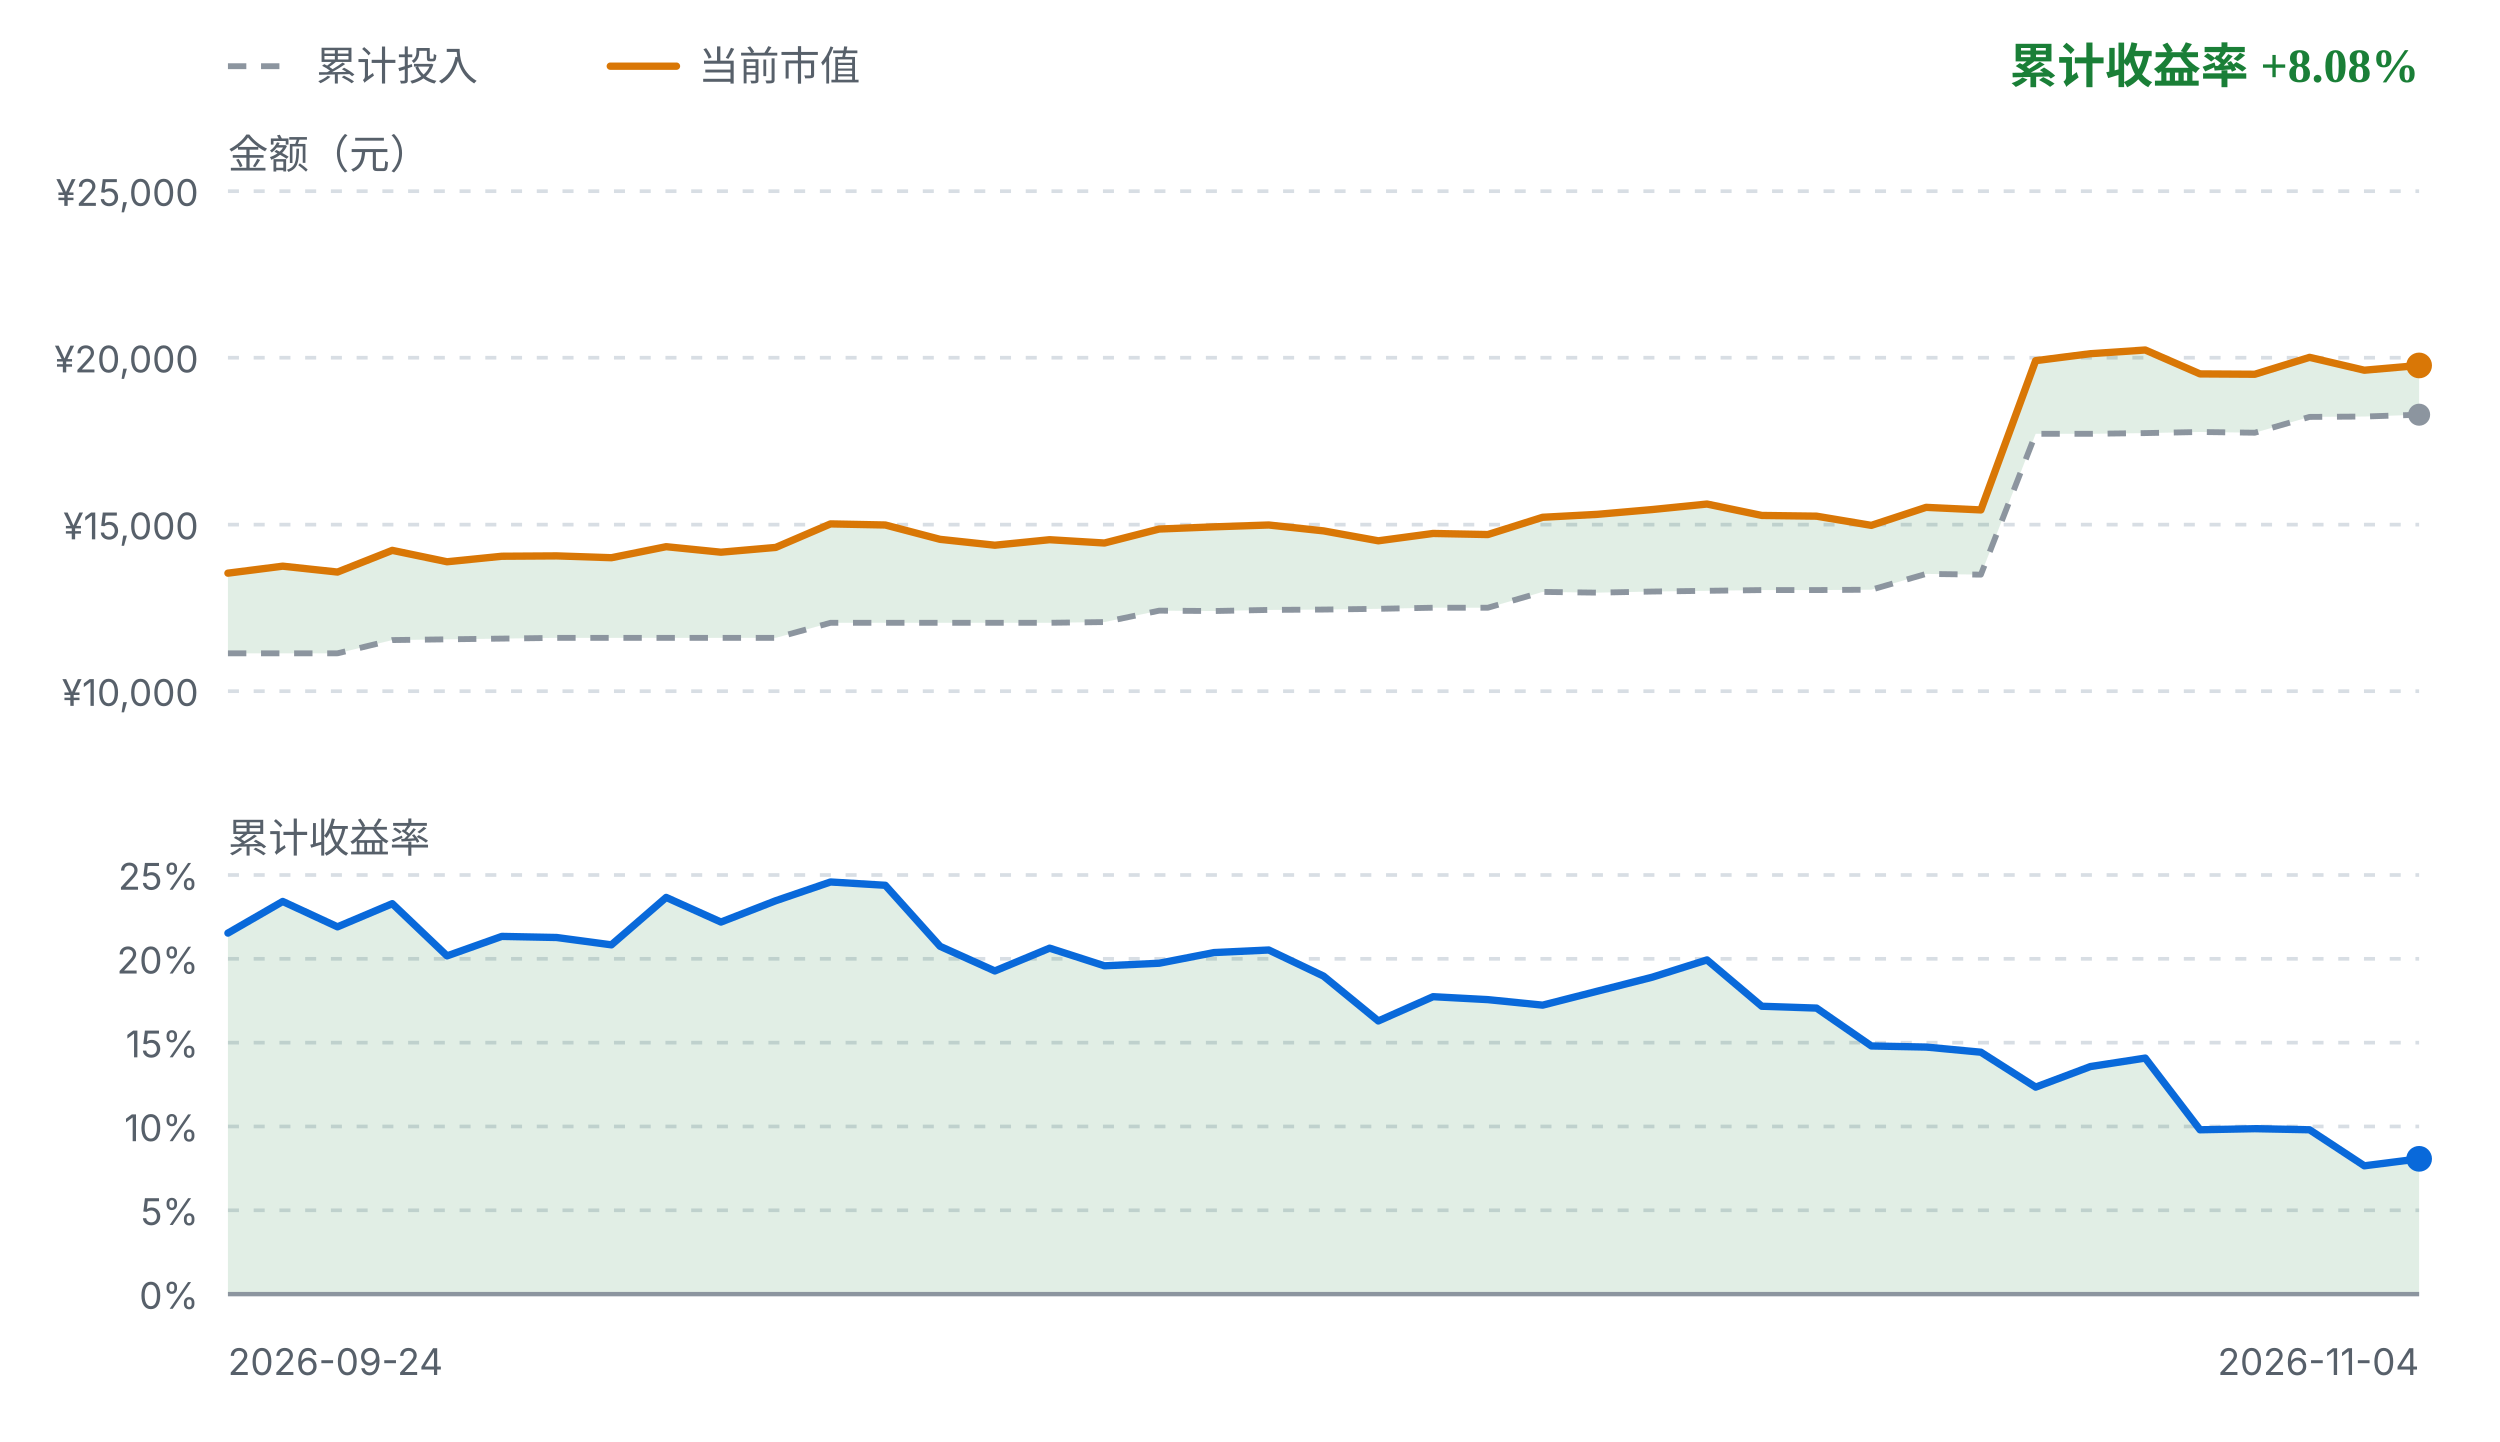
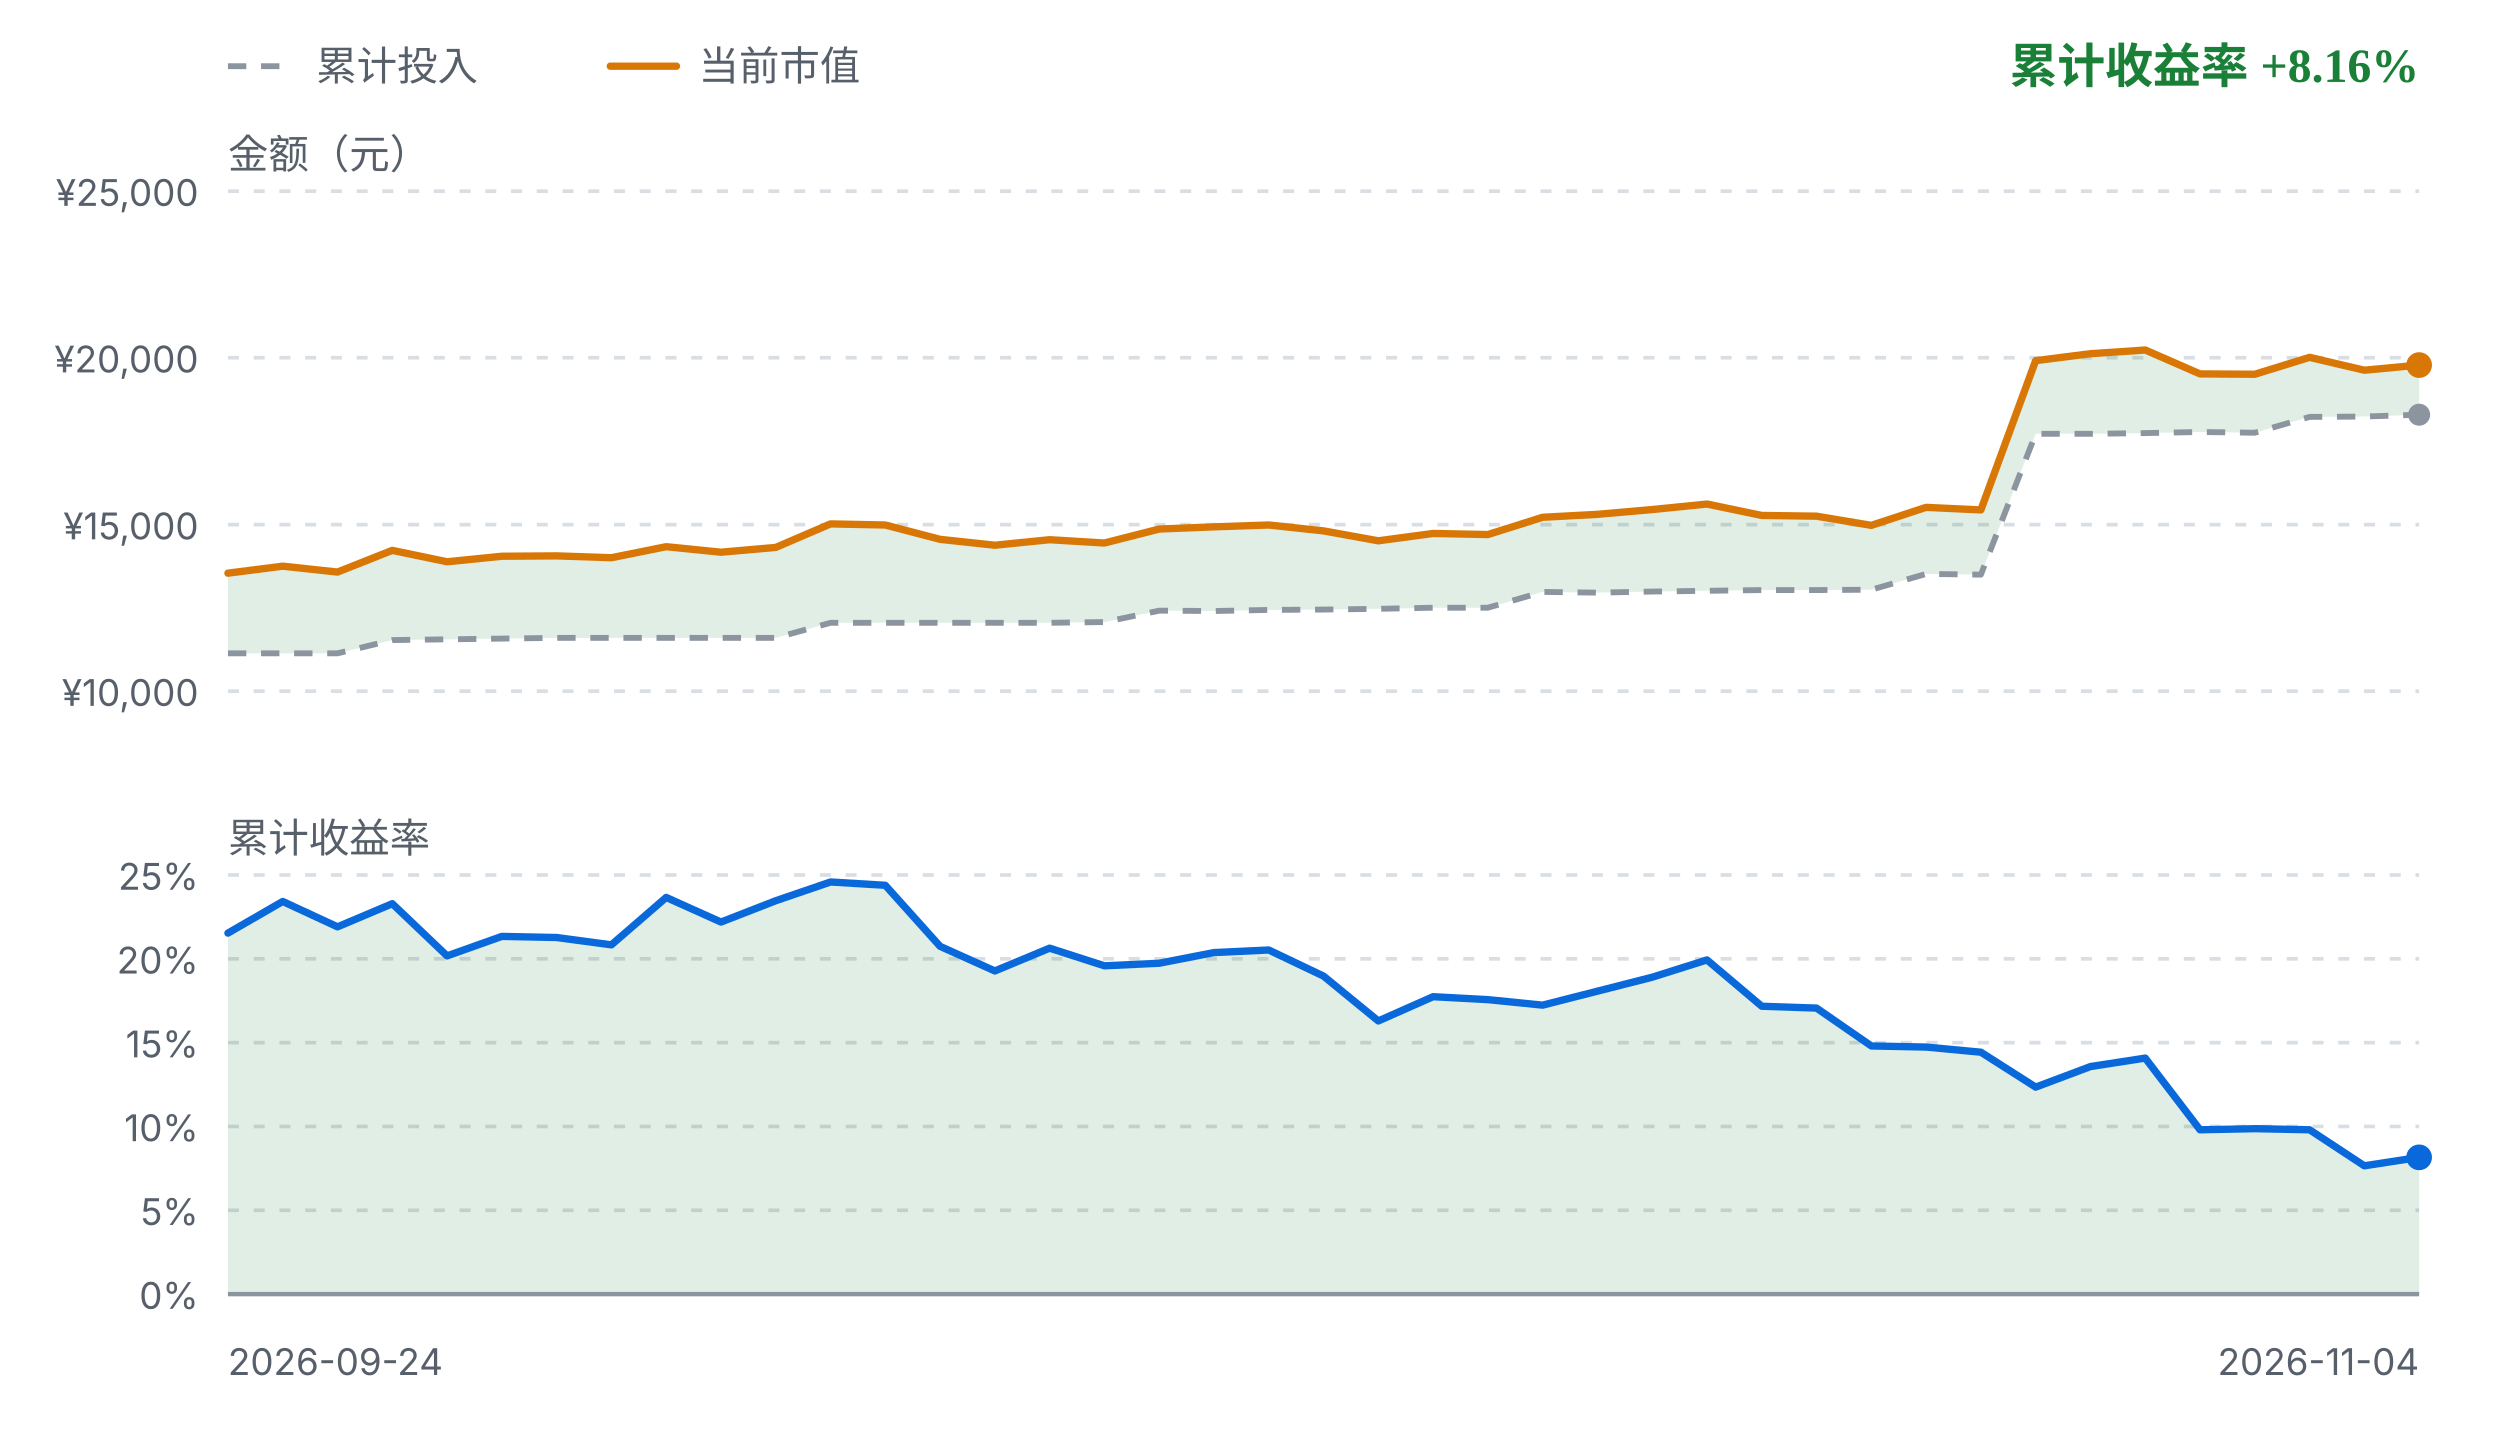
<svg xmlns="http://www.w3.org/2000/svg" viewBox="0 0 680 392" width="680" height="392" role="img" aria-label="FIRE 收益曲线">
  <style>
    .fg { fill: #1f2328; font-family: ui-sans-serif, system-ui, -apple-system, "Segoe UI", sans-serif; }
    .fg-muted { fill: #57606a; font-family: ui-sans-serif, system-ui, -apple-system, "Segoe UI", sans-serif; }
    .grid { stroke: #d8dee4; stroke-width: 1; stroke-dasharray: 3 4; }
    .zero { stroke: #8c959f; stroke-width: 1.2; }
    .basis { fill: none; stroke: #8c959f; stroke-width: 1.6; stroke-dasharray: 5 4; stroke-linejoin: round; }
    .value { fill: none; stroke: #d97706; stroke-width: 2; stroke-linejoin: round; stroke-linecap: round; }
    .rate { fill: none; stroke: #0969da; stroke-width: 2; stroke-linejoin: round; stroke-linecap: round; }
    .gap-up { fill: #1a7f37; fill-opacity: 0.13; }
    .gap-down { fill: #cf222e; fill-opacity: 0.13; }
    .rate-up { fill: #1a7f37; fill-opacity: 0.13; }
    .rate-down { fill: #cf222e; fill-opacity: 0.13; }
    .up { fill: #1a7f37; }
    .down { fill: #cf222e; }
    .dot-value { fill: #d97706; }
    .dot-basis { fill: #8c959f; }
    .dot-rate { fill: #0969da; }
    @media (prefers-color-scheme: dark) {
      .fg { fill: #e6edf3; }
      .fg-muted { fill: #8b949e; }
      .grid { stroke: #30363d; }
      .zero { stroke: #6e7681; }
      .basis { stroke: #6e7681; }
      .value { stroke: #f0b429; }
      .rate { stroke: #58a6ff; }
      .gap-up, .rate-up { fill: #3fb950; fill-opacity: 0.16; }
      .gap-down, .rate-down { fill: #f85149; fill-opacity: 0.16; }
      .up { fill: #3fb950; }
      .down { fill: #f85149; }
      .dot-value { fill: #f0b429; }
      .dot-basis { fill: #6e7681; }
      .dot-rate { fill: #58a6ff; }
    }
  </style>
  <line class="basis" x1="62" y1="18" x2="80" y2="18" />
  <text class="fg-muted" x="86" y="18" font-size="11" dominant-baseline="middle">累计投入</text>
  <line class="value" x1="166" y1="18" x2="184" y2="18" />
  <text class="fg-muted" x="190" y="18" font-size="11" dominant-baseline="middle">当前市值</text>
-   <text class="up" x="658" y="18" text-anchor="end" font-size="13" font-weight="600" dominant-baseline="middle">累计收益率 +8.08%</text>
+   <text class="up" x="658" y="18" text-anchor="end" font-size="13" font-weight="600" dominant-baseline="middle">累计收益率 +8.16%</text>
  <text class="fg-muted" x="62" y="42" font-size="11" dominant-baseline="middle">金额（元）</text>
  <line class="grid" x1="62" y1="52.0" x2="658" y2="52.0" />
  <text class="fg-muted" x="54" y="56.0" text-anchor="end" font-size="10">¥25,000</text>
  <line class="grid" x1="62" y1="97.3" x2="658" y2="97.3" />
  <text class="fg-muted" x="54" y="101.3" text-anchor="end" font-size="10">¥20,000</text>
  <line class="grid" x1="62" y1="142.7" x2="658" y2="142.7" />
  <text class="fg-muted" x="54" y="146.7" text-anchor="end" font-size="10">¥15,000</text>
  <line class="grid" x1="62" y1="188.0" x2="658" y2="188.0" />
  <text class="fg-muted" x="54" y="192.0" text-anchor="end" font-size="10">¥10,000</text>
-   <path d="M62.0,155.9 L76.9,154.0 L91.8,155.6 L106.7,149.7 L121.6,152.8 L136.5,151.3 L151.4,151.2 L166.3,151.7 L181.2,148.7 L196.1,150.2 L211.0,148.9 L225.9,142.5 L240.8,142.8 L255.7,146.7 L270.6,148.3 L285.5,146.8 L300.4,147.7 L315.3,143.9 L330.2,143.3 L345.1,142.8 L360.0,144.4 L374.9,147.1 L389.8,145.1 L404.7,145.4 L419.6,140.7 L434.5,139.9 L449.4,138.6 L464.3,137.1 L479.2,140.2 L494.1,140.4 L509.0,142.9 L523.9,138.0 L538.8,138.7 L553.7,98.1 L568.6,96.2 L583.5,95.2 L598.4,101.7 L613.3,101.8 L628.2,97.2 L643.1,100.7 L658.0,99.4 L658.0,112.8 L643.1,113.3 L628.2,113.4 L613.3,117.7 L598.4,117.5 L583.5,117.8 L568.6,118.0 L553.7,118.0 L538.8,156.3 L523.9,156.1 L509.0,160.4 L494.1,160.5 L479.2,160.5 L464.3,160.7 L449.4,160.9 L434.5,161.2 L419.6,161.0 L404.7,165.3 L389.8,165.3 L374.9,165.6 L360.0,165.8 L345.1,165.9 L330.2,166.2 L315.3,166.1 L300.4,169.2 L285.5,169.4 L270.6,169.4 L255.7,169.4 L240.8,169.4 L225.9,169.4 L211.0,173.5 L196.1,173.5 L181.2,173.5 L166.3,173.5 L151.4,173.5 L136.5,173.7 L121.6,173.9 L106.7,174.1 L91.8,177.7 L76.9,177.7 L62.0,177.7 Z" class="gap-up" />
+   <path d="M62.0,155.9 L76.9,154.0 L91.8,155.6 L106.7,149.7 L121.6,152.8 L136.5,151.3 L151.4,151.2 L166.3,151.7 L181.2,148.7 L196.1,150.2 L211.0,148.9 L225.9,142.5 L240.8,142.8 L255.7,146.7 L270.6,148.3 L285.5,146.8 L300.4,147.7 L315.3,143.9 L330.2,143.3 L345.1,142.8 L360.0,144.4 L374.9,147.1 L389.8,145.1 L404.7,145.4 L419.6,140.7 L434.5,139.9 L449.4,138.6 L464.3,137.1 L479.2,140.2 L494.1,140.4 L509.0,142.9 L523.9,138.0 L538.8,138.7 L553.7,98.1 L568.6,96.2 L583.5,95.2 L598.4,101.7 L613.3,101.8 L628.2,97.2 L643.1,100.7 L658.0,99.3 L658.0,112.8 L643.1,113.3 L628.2,113.4 L613.3,117.7 L598.4,117.5 L583.5,117.8 L568.6,118.0 L553.7,118.0 L538.8,156.3 L523.9,156.1 L509.0,160.4 L494.1,160.5 L479.2,160.5 L464.3,160.7 L449.4,160.9 L434.5,161.2 L419.6,161.0 L404.7,165.3 L389.8,165.3 L374.9,165.6 L360.0,165.8 L345.1,165.9 L330.2,166.2 L315.3,166.1 L300.4,169.2 L285.5,169.4 L270.6,169.4 L255.7,169.4 L240.8,169.4 L225.9,169.4 L211.0,173.5 L196.1,173.5 L181.2,173.5 L166.3,173.5 L151.4,173.5 L136.5,173.7 L121.6,173.9 L106.7,174.1 L91.8,177.7 L76.9,177.7 L62.0,177.7 Z" class="gap-up" />
  <path d="M62.0,177.7 L76.9,177.7 L91.8,177.7 L106.7,174.1 L121.6,173.9 L136.5,173.7 L151.4,173.5 L166.3,173.5 L181.2,173.5 L196.1,173.5 L211.0,173.5 L225.9,169.4 L240.8,169.4 L255.7,169.4 L270.6,169.4 L285.5,169.4 L300.4,169.2 L315.3,166.1 L330.2,166.2 L345.1,165.9 L360.0,165.8 L374.9,165.6 L389.8,165.3 L404.7,165.3 L419.6,161.0 L434.5,161.2 L449.4,160.9 L464.3,160.7 L479.2,160.5 L494.1,160.5 L509.0,160.4 L523.9,156.1 L538.8,156.3 L553.7,118.0 L568.6,118.0 L583.5,117.8 L598.4,117.5 L613.3,117.7 L628.2,113.4 L643.1,113.3 L658.0,112.8" class="basis" />
-   <path d="M62.0,155.9 L76.9,154.0 L91.8,155.6 L106.7,149.7 L121.6,152.8 L136.5,151.3 L151.4,151.2 L166.3,151.7 L181.2,148.7 L196.1,150.2 L211.0,148.9 L225.9,142.5 L240.8,142.8 L255.7,146.7 L270.6,148.3 L285.5,146.8 L300.4,147.7 L315.3,143.9 L330.2,143.3 L345.1,142.8 L360.0,144.4 L374.9,147.1 L389.8,145.1 L404.7,145.4 L419.6,140.7 L434.5,139.9 L449.4,138.6 L464.3,137.1 L479.2,140.2 L494.1,140.4 L509.0,142.9 L523.9,138.0 L538.8,138.7 L553.7,98.1 L568.6,96.2 L583.5,95.2 L598.4,101.7 L613.3,101.8 L628.2,97.2 L643.1,100.7 L658.0,99.4" class="value" />
+   <path d="M62.0,155.9 L76.9,154.0 L91.8,155.6 L106.7,149.7 L121.6,152.8 L136.5,151.3 L151.4,151.2 L166.3,151.7 L181.2,148.7 L196.1,150.2 L211.0,148.9 L225.9,142.5 L240.8,142.8 L255.7,146.7 L270.6,148.3 L285.5,146.8 L300.4,147.7 L315.3,143.9 L330.2,143.3 L345.1,142.8 L360.0,144.4 L374.9,147.1 L389.8,145.1 L404.7,145.4 L419.6,140.7 L434.5,139.9 L449.4,138.6 L464.3,137.1 L479.2,140.2 L494.1,140.4 L509.0,142.9 L523.9,138.0 L538.8,138.7 L553.7,98.1 L568.6,96.2 L583.5,95.2 L598.4,101.7 L613.3,101.8 L628.2,97.2 L643.1,100.7 L658.0,99.3" class="value" />
  <circle class="dot-basis" cx="658.0" cy="112.8" r="3" />
-   <circle class="dot-value" cx="658.0" cy="99.4" r="3.5" />
+   <circle class="dot-value" cx="658.0" cy="99.3" r="3.5" />
  <text class="fg-muted" x="62" y="228" font-size="11" dominant-baseline="middle">累计收益率</text>
  <line class="grid" x1="62" y1="238.0" x2="658" y2="238.0" />
  <text class="fg-muted" x="54" y="242.0" text-anchor="end" font-size="10">25%</text>
  <line class="grid" x1="62" y1="260.8" x2="658" y2="260.8" />
  <text class="fg-muted" x="54" y="264.8" text-anchor="end" font-size="10">20%</text>
  <line class="grid" x1="62" y1="283.6" x2="658" y2="283.6" />
  <text class="fg-muted" x="54" y="287.6" text-anchor="end" font-size="10">15%</text>
  <line class="grid" x1="62" y1="306.4" x2="658" y2="306.4" />
  <text class="fg-muted" x="54" y="310.4" text-anchor="end" font-size="10">10%</text>
  <line class="grid" x1="62" y1="329.2" x2="658" y2="329.2" />
  <text class="fg-muted" x="54" y="333.2" text-anchor="end" font-size="10">5%</text>
  <line class="grid" x1="62" y1="352.0" x2="658" y2="352.0" />
  <text class="fg-muted" x="54" y="356.0" text-anchor="end" font-size="10">0%</text>
-   <path d="M62.0,253.8 L76.9,245.2 L91.8,252.1 L106.7,245.8 L121.6,260.0 L136.5,254.7 L151.4,255.0 L166.3,257.0 L181.2,244.1 L196.1,250.8 L211.0,245.0 L225.9,239.9 L240.8,240.8 L255.7,257.4 L270.6,264.1 L285.5,257.9 L300.4,262.7 L315.3,262.0 L330.2,259.1 L345.1,258.4 L360.0,265.5 L374.9,277.7 L389.8,271.1 L404.7,271.9 L419.6,273.4 L434.5,269.6 L449.4,265.8 L464.3,261.1 L479.2,273.7 L494.1,274.2 L509.0,284.5 L523.9,284.8 L538.8,286.2 L553.7,295.7 L568.6,290.1 L583.5,287.8 L598.4,307.3 L613.3,307.0 L628.2,307.3 L643.1,317.1 L658.0,315.2 L658.0,352.0 L62.0,352.0 Z" class="rate-up" />
+   <path d="M62.0,253.8 L76.9,245.2 L91.8,252.1 L106.7,245.8 L121.6,260.0 L136.5,254.7 L151.4,255.0 L166.3,257.0 L181.2,244.1 L196.1,250.8 L211.0,245.0 L225.9,239.9 L240.8,240.8 L255.7,257.4 L270.6,264.1 L285.5,257.9 L300.4,262.7 L315.3,262.0 L330.2,259.1 L345.1,258.4 L360.0,265.5 L374.9,277.7 L389.8,271.1 L404.7,271.9 L419.6,273.4 L434.5,269.6 L449.4,265.8 L464.3,261.1 L479.2,273.7 L494.1,274.2 L509.0,284.5 L523.9,284.8 L538.8,286.2 L553.7,295.7 L568.6,290.1 L583.5,287.8 L598.4,307.3 L613.3,307.0 L628.2,307.3 L643.1,317.1 L658.0,314.8 L658.0,352.0 L62.0,352.0 Z" class="rate-up" />
  <line class="zero" x1="62" y1="352.0" x2="658" y2="352.0" />
-   <path d="M62.0,253.8 L76.9,245.2 L91.8,252.1 L106.7,245.8 L121.6,260.0 L136.5,254.7 L151.4,255.0 L166.3,257.0 L181.2,244.1 L196.1,250.8 L211.0,245.0 L225.9,239.9 L240.8,240.8 L255.7,257.4 L270.6,264.1 L285.5,257.9 L300.4,262.7 L315.3,262.0 L330.2,259.1 L345.1,258.4 L360.0,265.5 L374.9,277.7 L389.8,271.1 L404.7,271.9 L419.6,273.4 L434.5,269.6 L449.4,265.8 L464.3,261.1 L479.2,273.7 L494.1,274.2 L509.0,284.5 L523.9,284.8 L538.8,286.2 L553.7,295.7 L568.6,290.1 L583.5,287.8 L598.4,307.3 L613.3,307.0 L628.2,307.3 L643.1,317.1 L658.0,315.2" class="rate" />
-   <circle class="dot-rate" cx="658.0" cy="315.2" r="3.5" />
+   <path d="M62.0,253.8 L76.9,245.2 L91.8,252.1 L106.7,245.8 L121.6,260.0 L136.5,254.7 L151.4,255.0 L166.3,257.0 L181.2,244.1 L196.1,250.8 L211.0,245.0 L225.9,239.9 L240.8,240.8 L255.7,257.4 L270.6,264.1 L285.5,257.9 L300.4,262.7 L315.3,262.0 L330.2,259.1 L345.1,258.4 L360.0,265.5 L374.9,277.7 L389.8,271.1 L404.7,271.9 L419.6,273.4 L434.5,269.6 L449.4,265.8 L464.3,261.1 L479.2,273.7 L494.1,274.2 L509.0,284.5 L523.9,284.8 L538.8,286.2 L553.7,295.7 L568.6,290.1 L583.5,287.8 L598.4,307.3 L613.3,307.0 L628.2,307.3 L643.1,317.1 L658.0,314.8" class="rate" />
+   <circle class="dot-rate" cx="658.0" cy="314.8" r="3.5" />
  <text class="fg-muted" x="62" y="374" font-size="10">2026-09-24</text>
  <text class="fg-muted" x="658" y="374" text-anchor="end" font-size="10">2026-11-04</text>
</svg>
